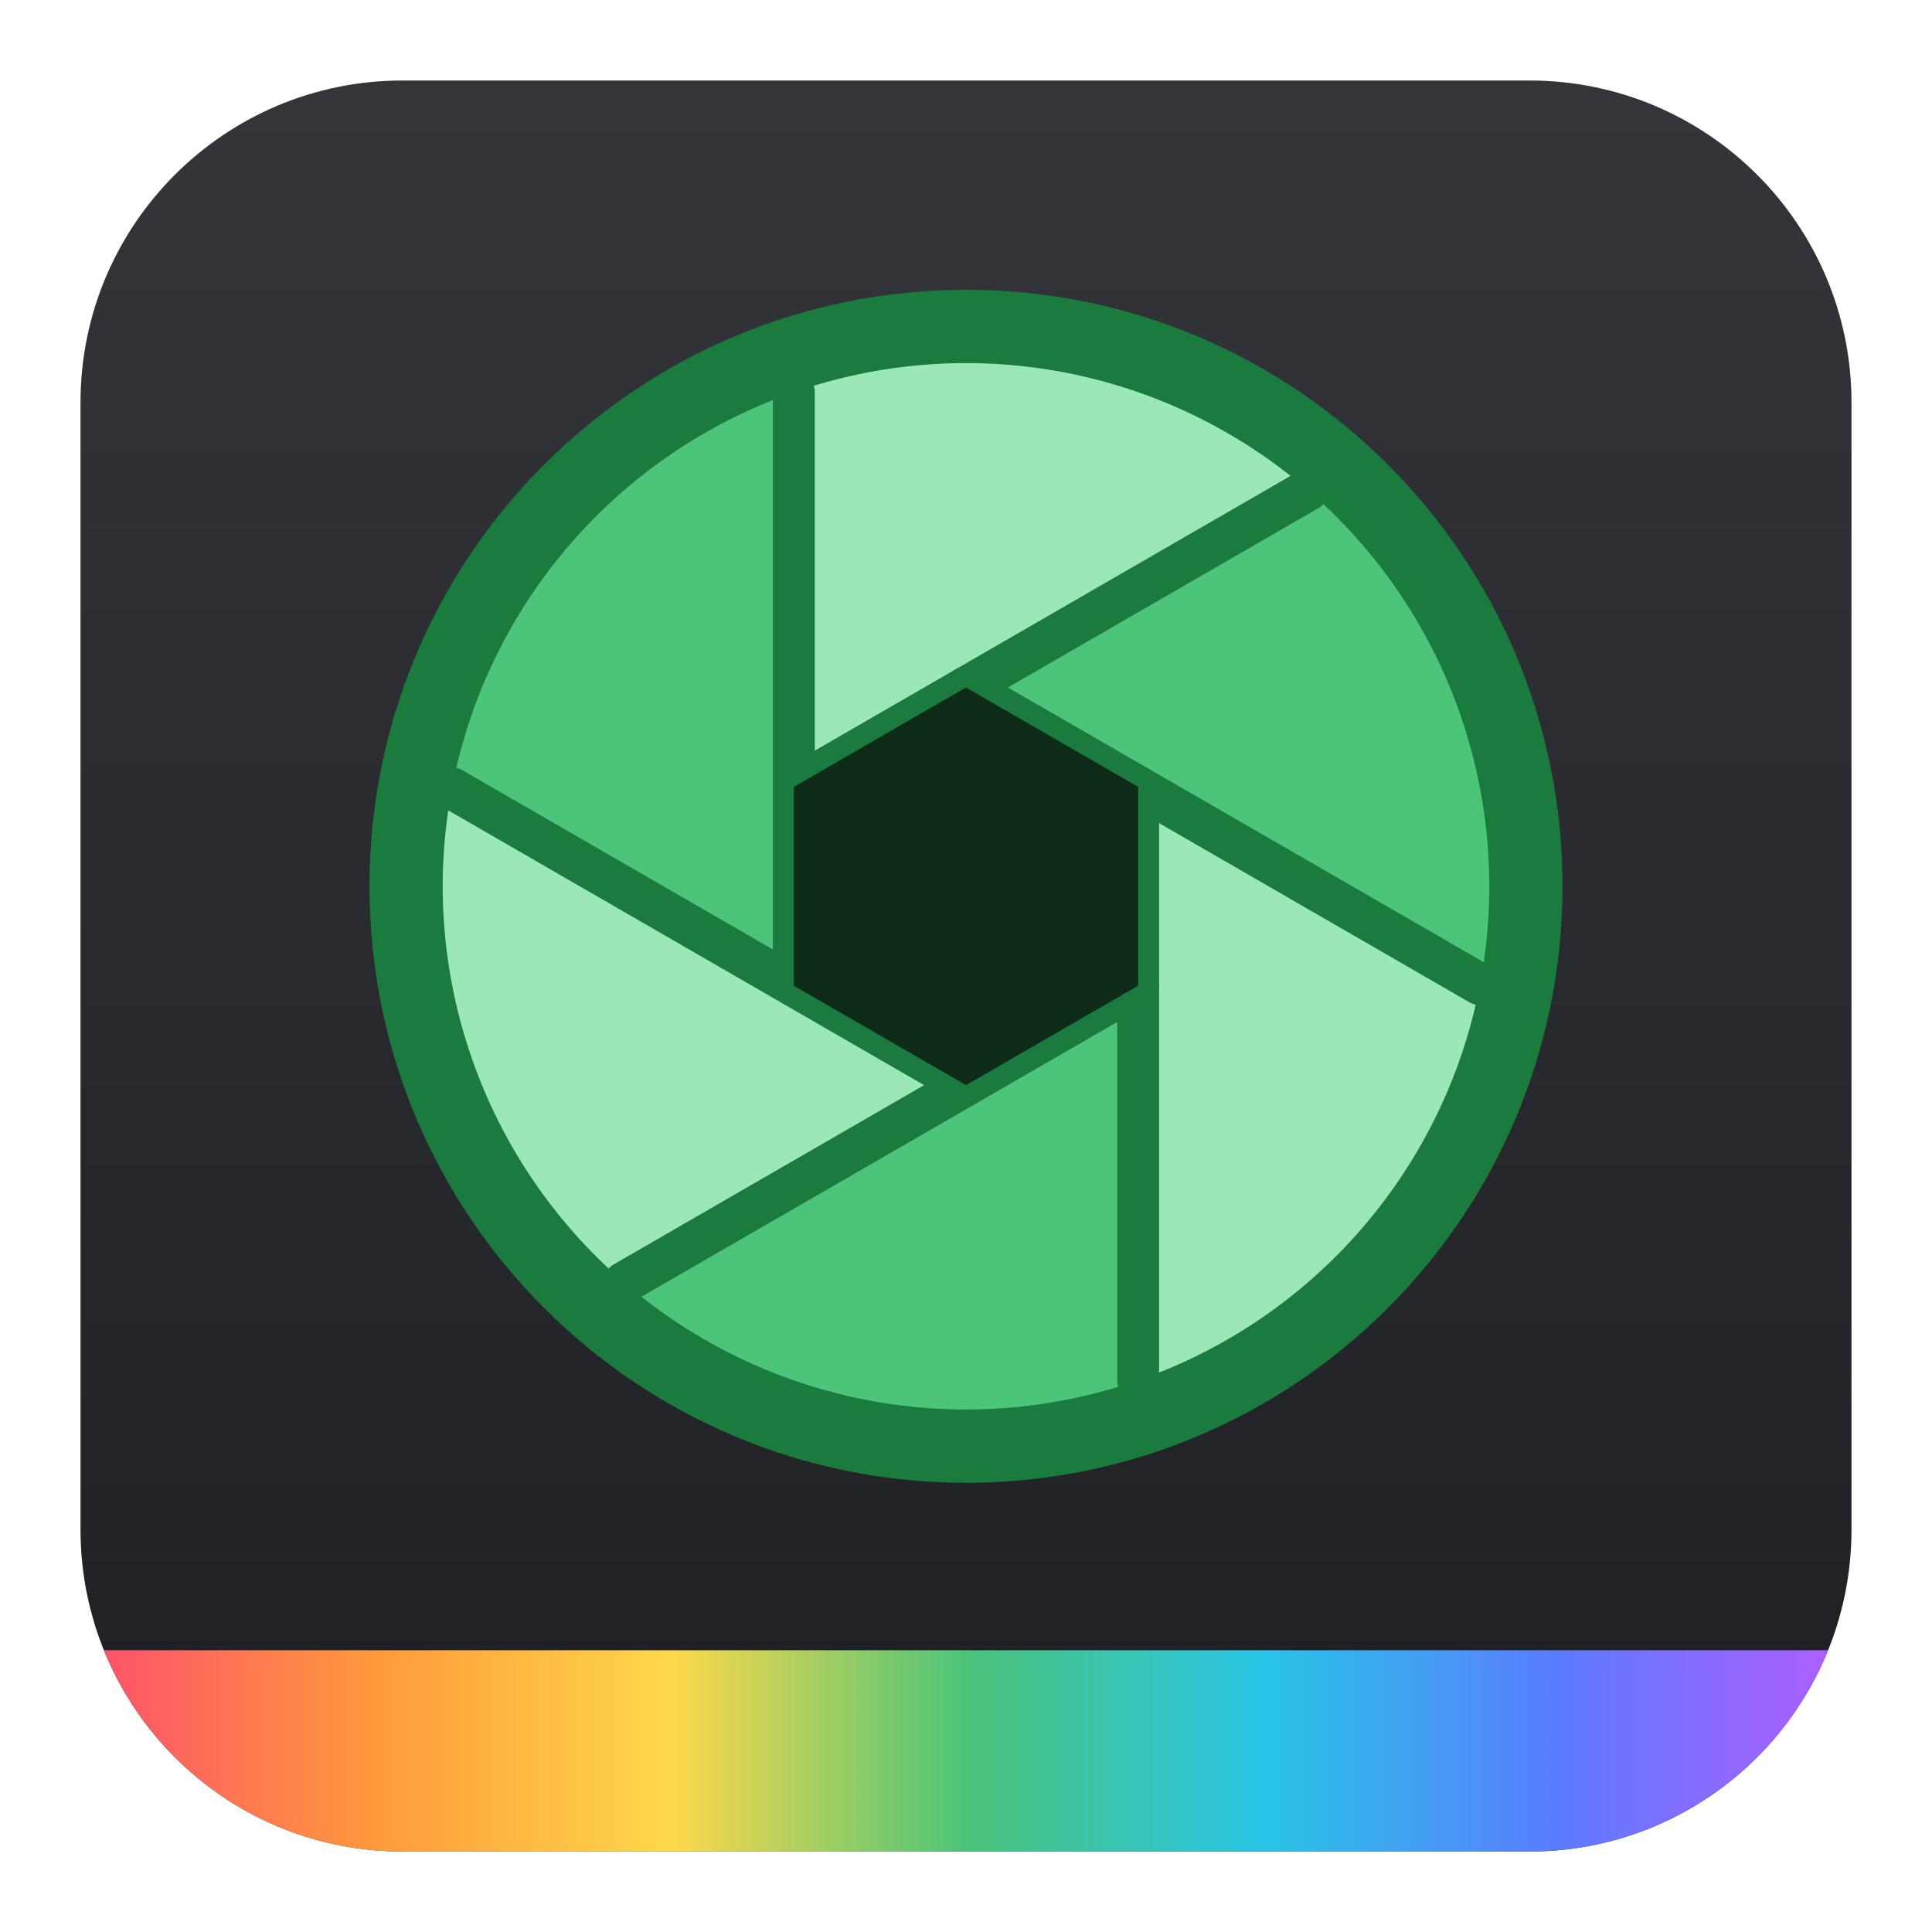
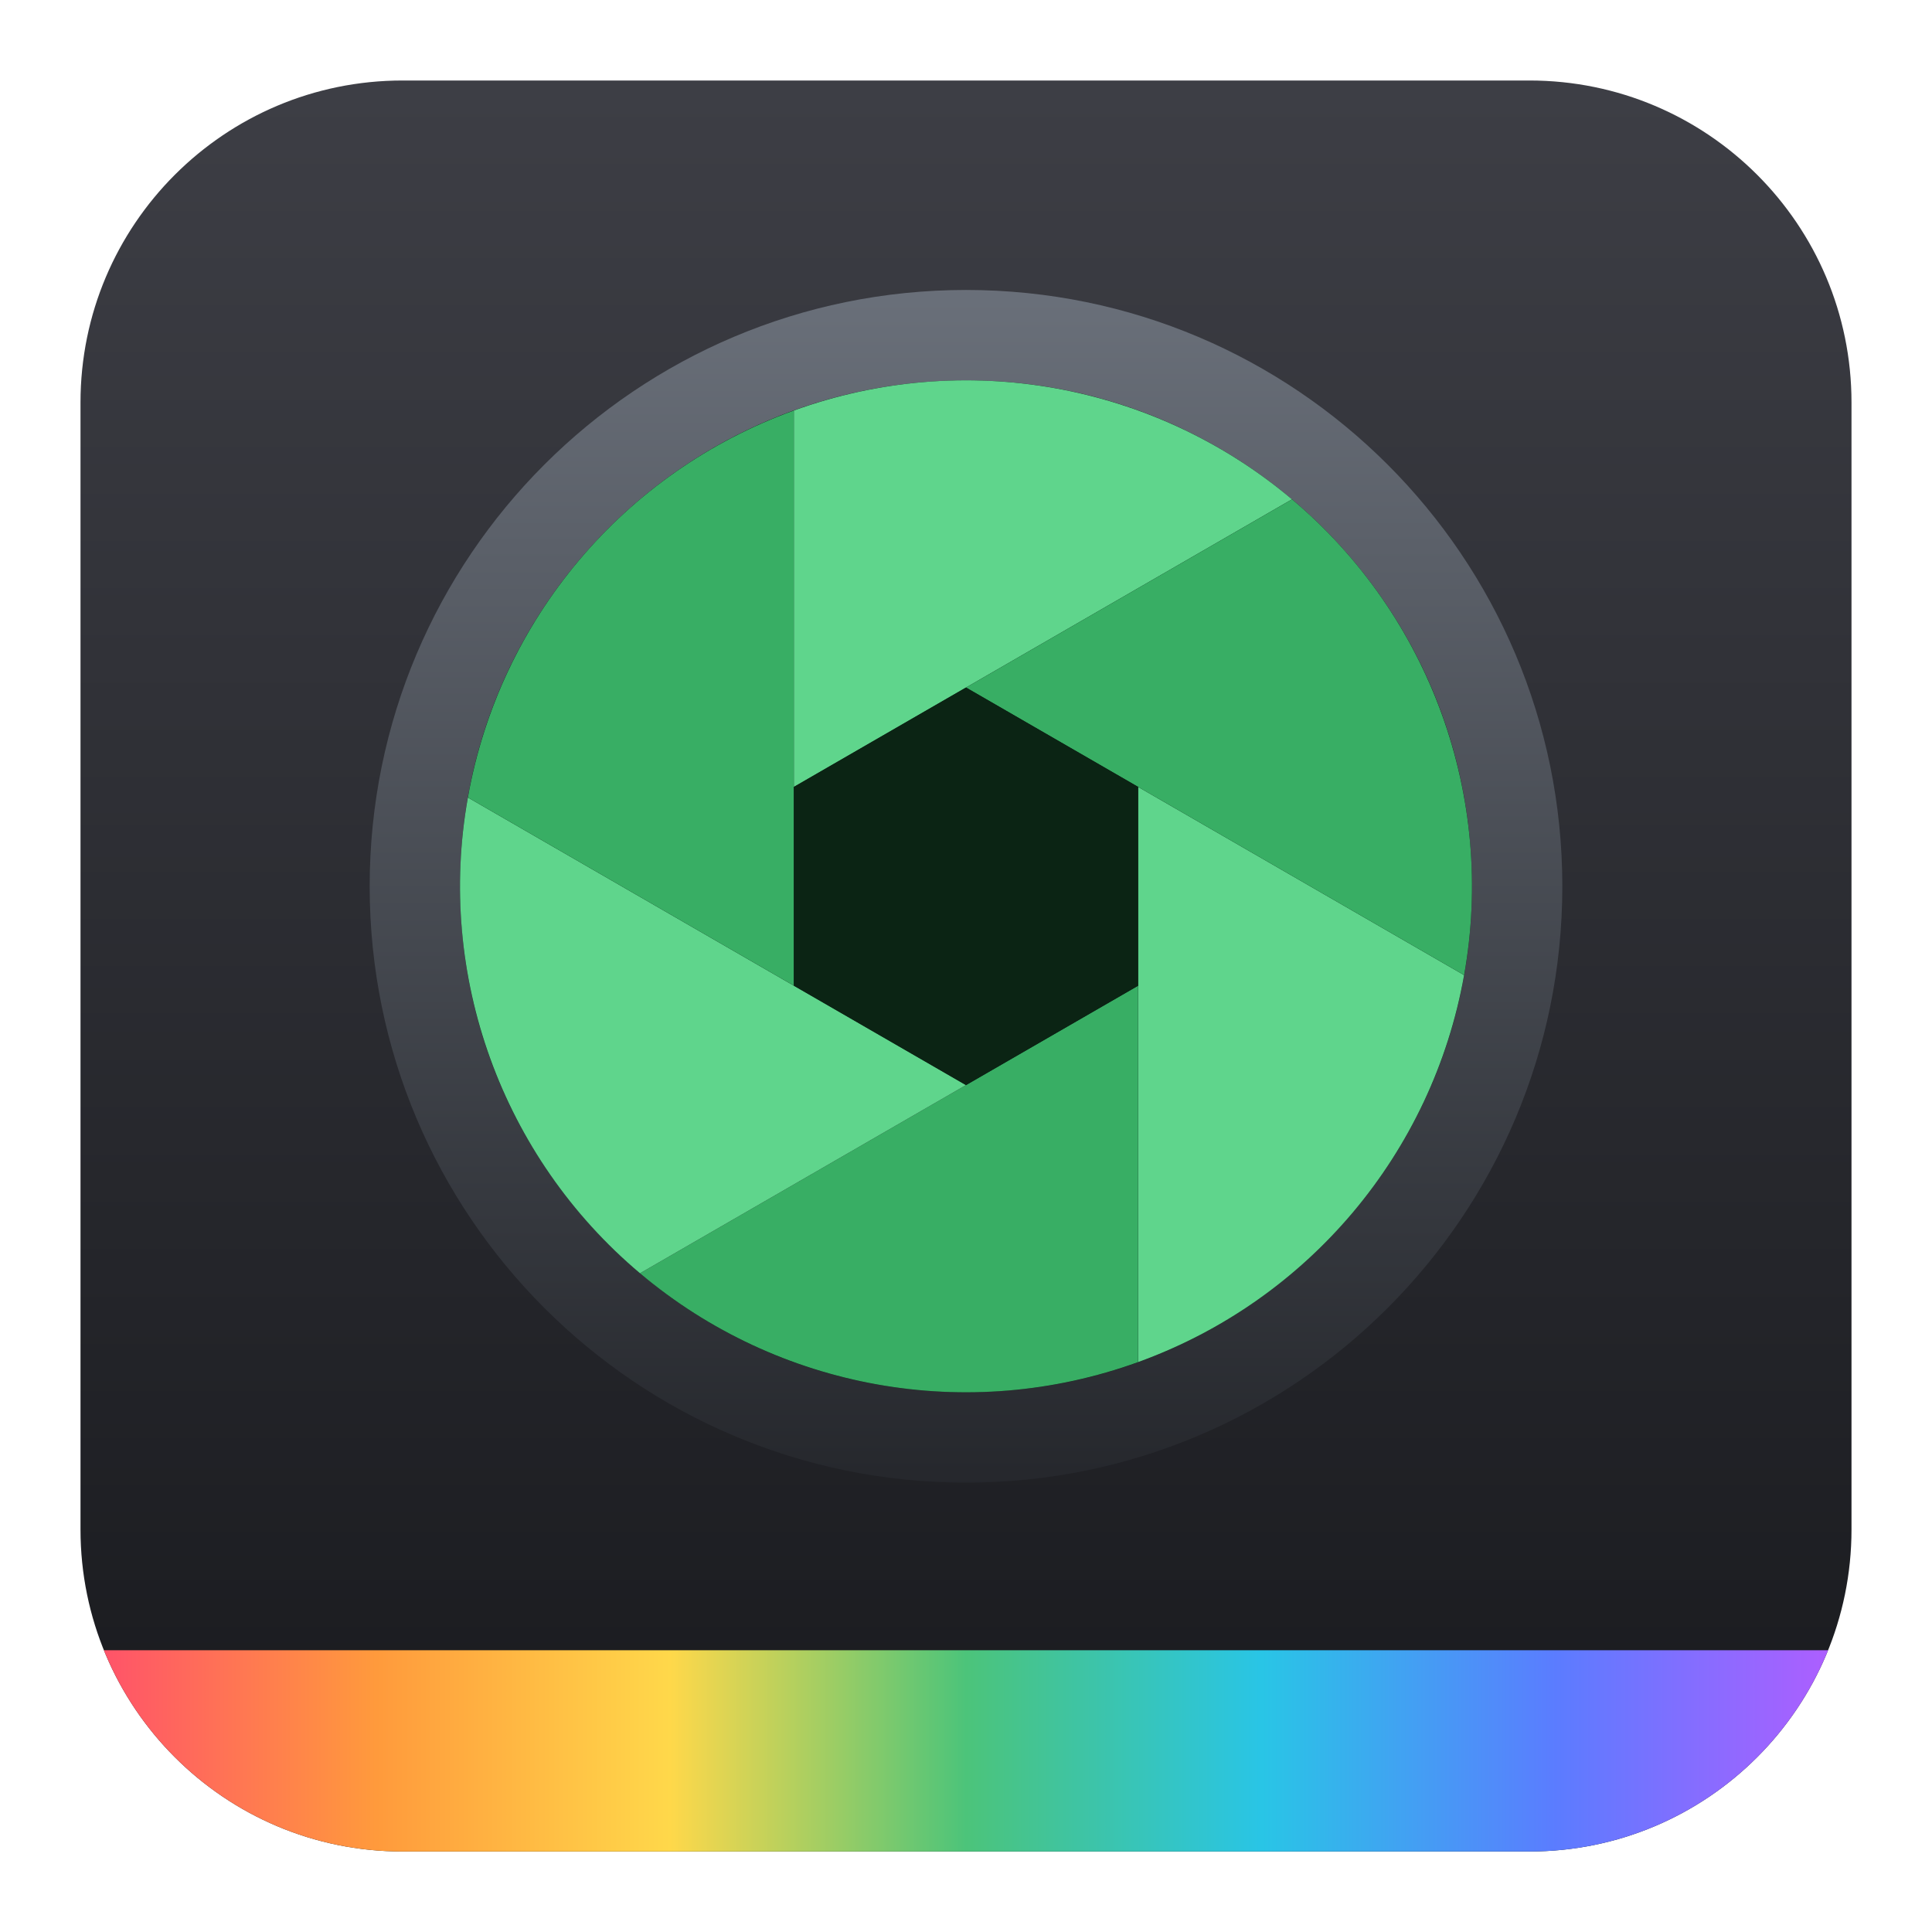
<svg xmlns="http://www.w3.org/2000/svg" viewBox="0 0 24 24" width="24" height="24">
  <defs>
    <linearGradient id="albumen-c-s24-tile" x1="0" y1="0" x2="0" y2="1">
-       <stop offset="0" stop-color="#34353B" />
-       <stop offset="1" stop-color="#1E1F23" />
+       <stop offset="0" stop-color="#3D3E45" />
+       <stop offset="1" stop-color="#18191D" />
    </linearGradient>
    <linearGradient id="albumen-c-s24-spec" x1="1" y1="0" x2="23" y2="0" gradientUnits="userSpaceOnUse">
      <stop offset="0.000" stop-color="#FF4D6D" />
      <stop offset="0.167" stop-color="#FF9A3C" />
      <stop offset="0.333" stop-color="#FFD84A" />
      <stop offset="0.500" stop-color="#4CC47A" />
      <stop offset="0.667" stop-color="#29C5E6" />
      <stop offset="0.833" stop-color="#5B7CFF" />
      <stop offset="1.000" stop-color="#B45CFF" />
    </linearGradient>
    <clipPath id="albumen-c-s24-clip">
      <rect x="1" y="1" width="22" height="22" rx="4" />
    </clipPath>
+     <linearGradient id="albumen-c-s24-ring" x1="0" y1="0" x2="0" y2="1">
+       <stop offset="0" stop-color="#6A707A" />
+       <stop offset="1" stop-color="#25272C" />
+     </linearGradient>
  </defs>
  <rect x="1" y="1" width="22" height="22" rx="4" fill="url(#albumen-c-s24-tile)" />
  <rect x="1" y="20.5" width="22" height="2.5" fill="url(#albumen-c-s24-spec)" clip-path="url(#albumen-c-s24-clip)" />
-   <g transform="translate(12.000 11.010) scale(0.13) translate(-128.00 -128.00)">
-     <circle cx="128" cy="128" r="57" fill="#1B7A3D" />
-     <path d="M144.45 118.5L177.12 137.36A50 50 0 0 1 144.45 175.21Z" fill="#9BE8B6" />
-     <path d="M144.45 137.5L144.45 175.21A50 50 0 0 1 95.34 165.86Z" fill="#4CC47A" />
-     <path d="M128 147L95.34 165.86A50 50 0 0 1 78.88 118.64Z" fill="#9BE8B6" />
-     <path d="M111.55 137.5L78.88 118.64A50 50 0 0 1 111.55 80.79Z" fill="#4CC47A" />
-     <path d="M111.55 118.5L111.55 80.79A50 50 0 0 1 160.66 90.14Z" fill="#9BE8B6" />
-     <path d="M128 109L160.66 90.14A50 50 0 0 1 177.12 137.36Z" fill="#4CC47A" />
-     <g stroke="#1B7A3D" stroke-width="4" stroke-linecap="round">
-       <path d="M128 109L177.12 137.36" />
-       <path d="M144.45 118.5L144.45 175.21" />
-       <path d="M144.45 137.5L95.34 165.86" />
-       <path d="M128 147L78.88 118.64" />
-       <path d="M111.55 137.5L111.55 80.79" />
-       <path d="M111.55 118.5L160.66 90.14" />
+   <g transform="translate(12.000 11.010) scale(0.092) translate(-128.00 -116.00)">
+     <g transform="translate(128 116) scale(1.22) translate(-128 -116)">
+       <circle cx="128" cy="116" r="66" fill="url(#albumen-c-s24-ring)" />
+       <circle cx="128" cy="116" r="56" fill="#0B0D10" />
+       <path d="M147.05 105L183.13 125.83A56 56 0 0 1 147.05 168.66Z" fill="#5FD58C" />
+       <path d="M147.05 127L147.05 168.66A56 56 0 0 1 91.92 158.83Z" fill="#38AE64" />
+       <path d="M128 138L91.92 158.83A56 56 0 0 1 72.87 106.17Z" fill="#5FD58C" />
+       <path d="M108.95 127L72.87 106.17A56 56 0 0 1 108.95 63.34Z" fill="#38AE64" />
+       <path d="M108.95 105L108.95 63.34A56 56 0 0 1 164.08 73.17Z" fill="#5FD58C" />
+       <path d="M128 94L164.08 73.17A56 56 0 0 1 183.13 125.83Z" fill="#38AE64" />
+       <path d="M128 94L147.05 105L147.05 127L128 138L108.95 127L108.95 105Z" fill="#0B2414" />
    </g>
-     <path d="M128 109L144.45 118.5L144.45 137.5L128 147L111.55 137.5L111.55 118.5Z" fill="#0E2A18" />
  </g>
</svg>
